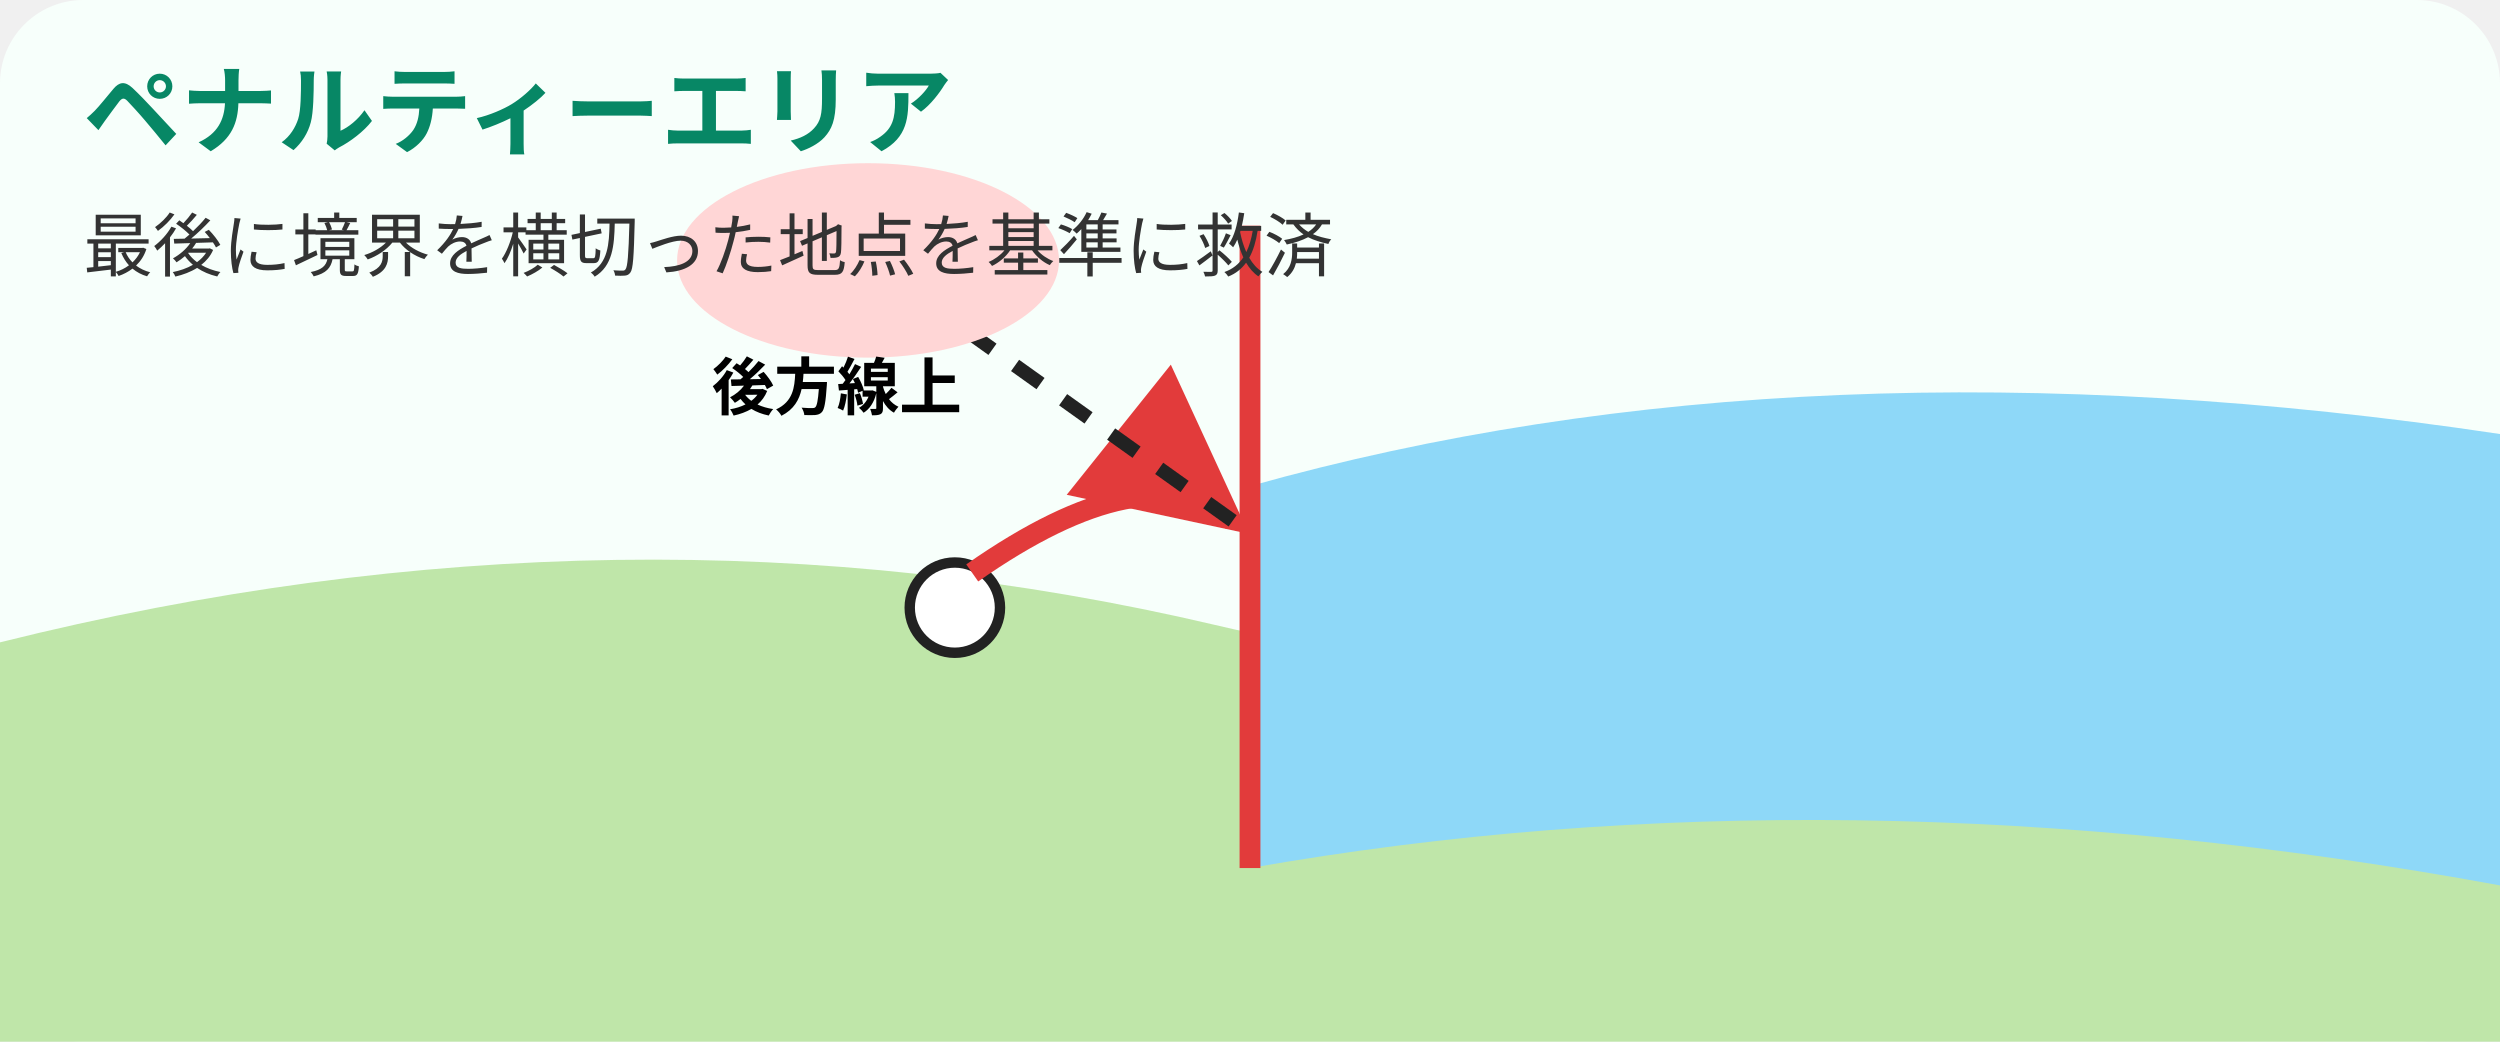
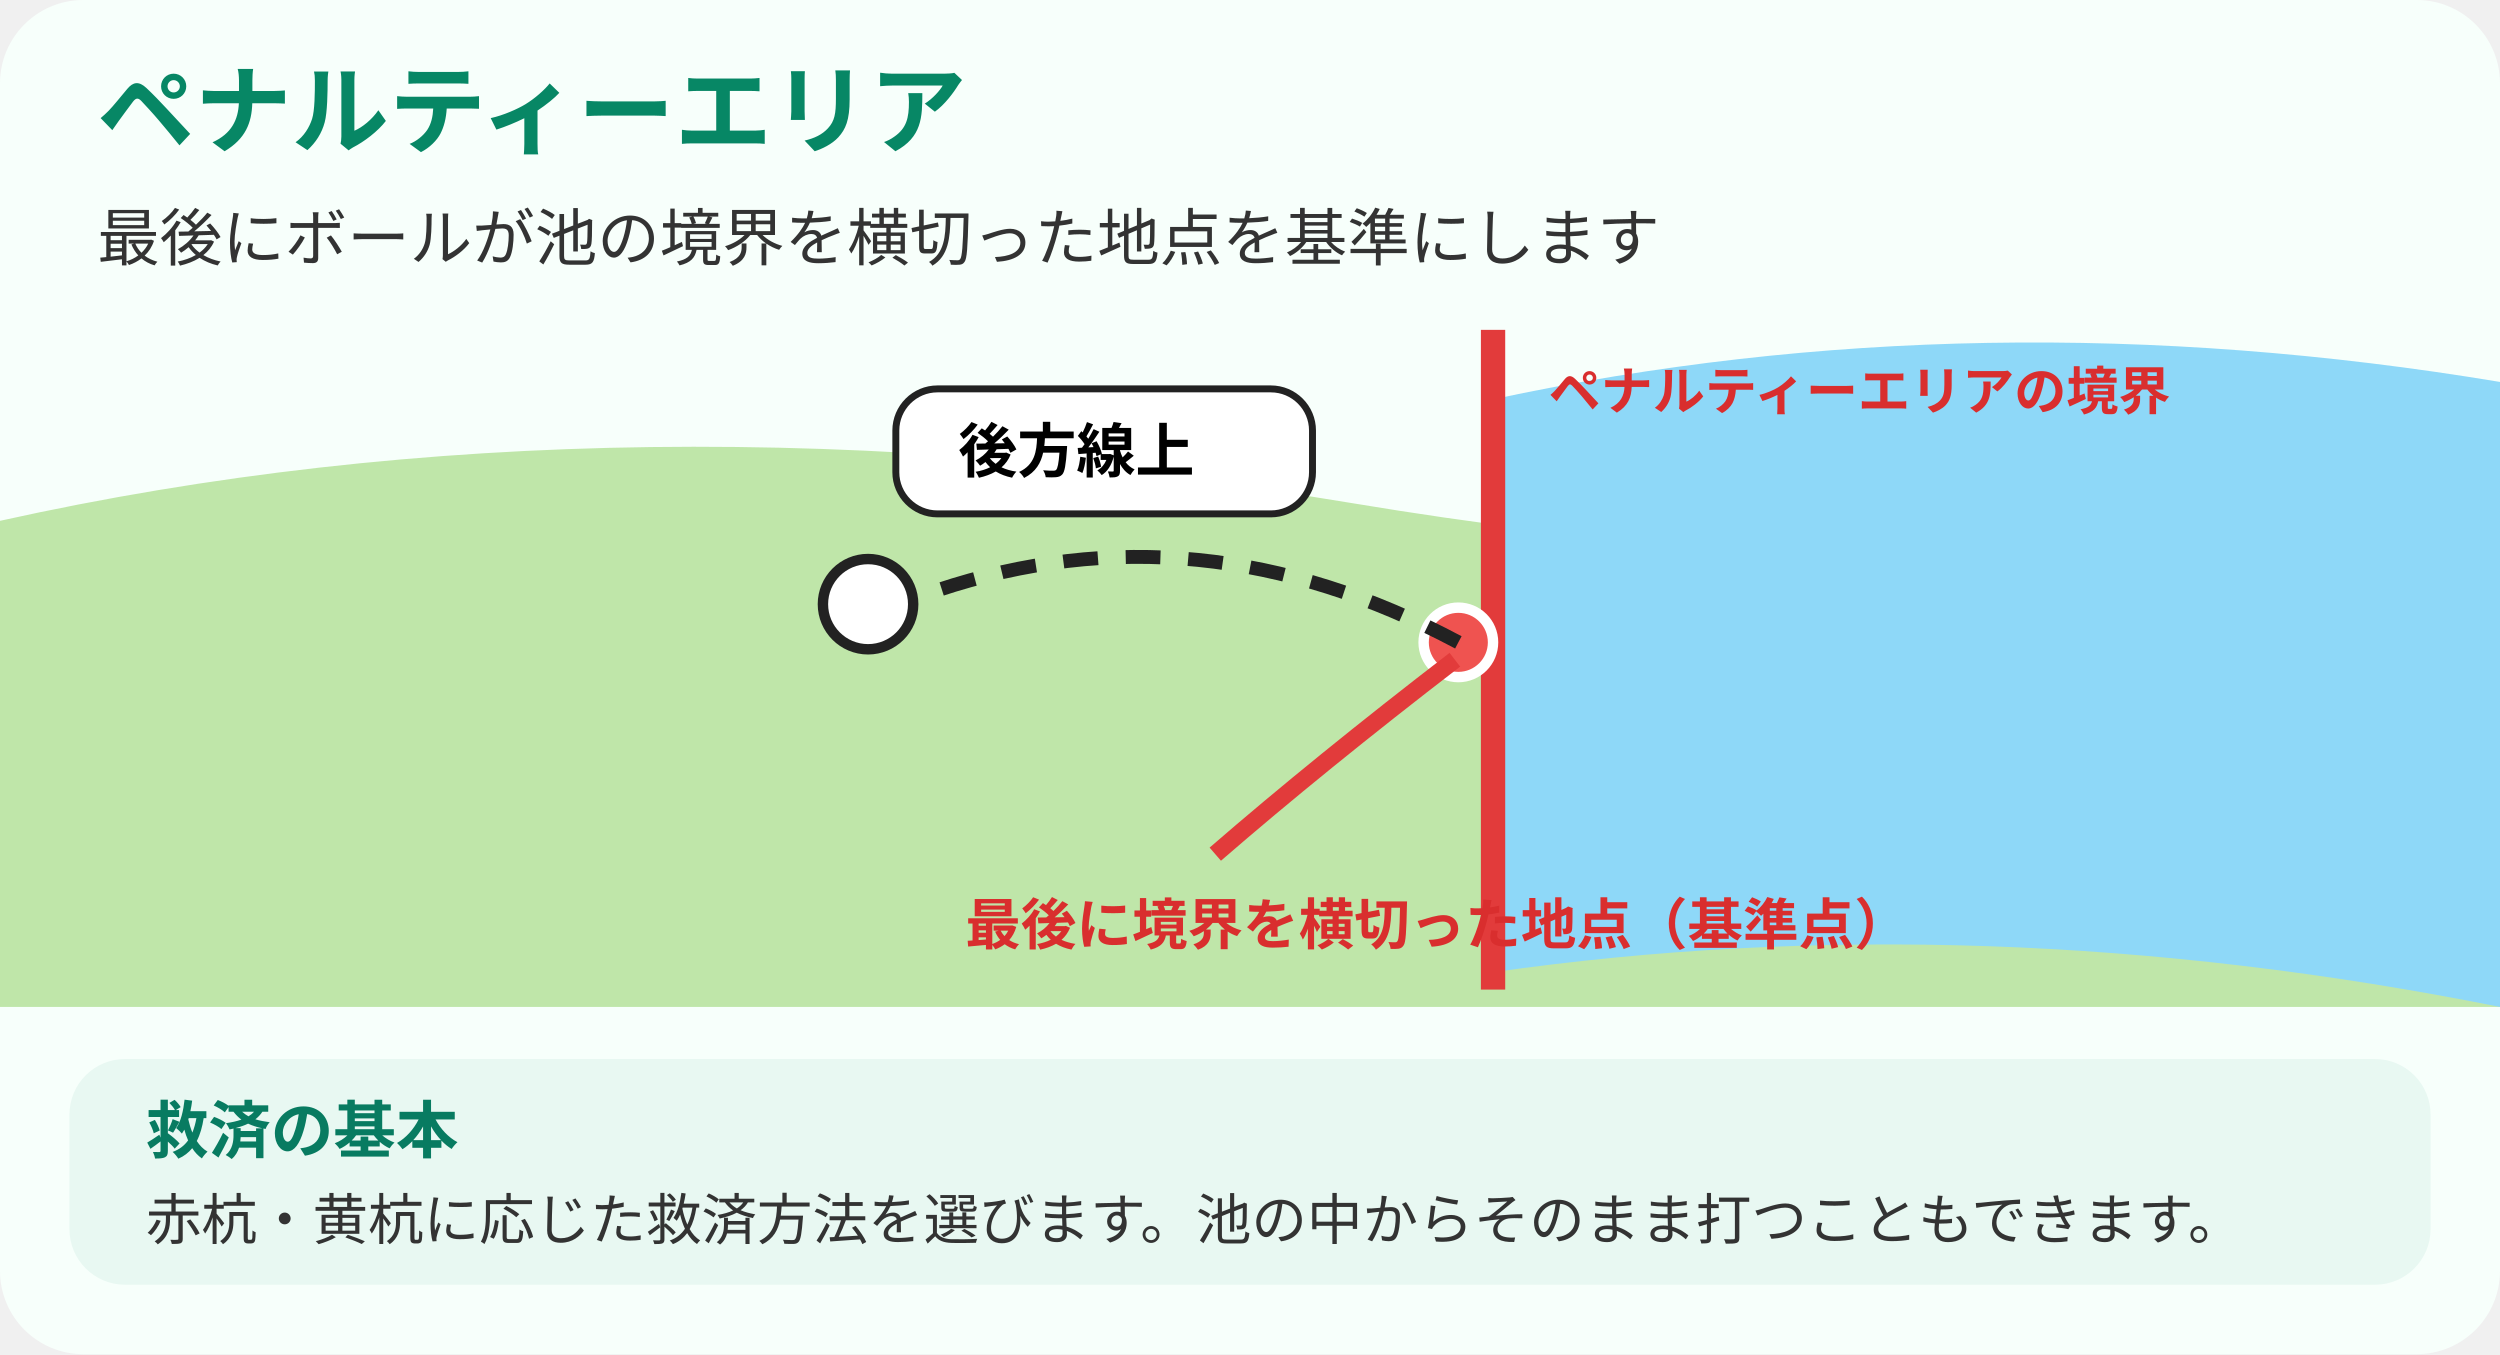
- <svg xmlns="http://www.w3.org/2000/svg" viewBox="0 0 720 300">
-   <rect width="720" height="300" rx="24" fill="#f7fffb" />
-   <path d="M0 185 Q180 140 350 180 T720 165 V300H0Z" fill="#bfe6a9" />
-   <path d="M360 140 Q520 95 720 125 V255 Q530 220 360 250Z" fill="#8ed8f8" />
-   <circle cx="275" cy="175" r="13" fill="white" stroke="#222" stroke-width="3" />
-   <line x1="360" y1="65" x2="360" y2="250" stroke="#e23b3b" stroke-width="6" />
-   <path d="M280 165 Q330 130 355 150" fill="none" stroke="#e23b3b" stroke-width="6" marker-end="url(#a)" />
-   <line x1="355" y1="150" x2="250" y2="75" stroke="#222" stroke-width="4" stroke-dasharray="9 8" />
-   <ellipse cx="250" cy="75" rx="55" ry="28" fill="#ffd6d6" />
-   <defs>
-     <marker id="a" markerWidth="8" markerHeight="8" refX="7" refY="4" orient="auto">
-       <path d="M0 0L8 4L0 8Z" fill="#e23b3b" />
-     </marker>
-   </defs>
-   <text x="24" y="42" font-family="sans-serif" font-size="28" font-weight="700" fill="#078765">ペナルティーエリア</text>
-   <text x="24" y="78" font-family="sans-serif" font-size="20" fill="#333">最後に境界を横切った地点を基準に救済</text>
-   <text x="205" y="118" font-family="sans-serif" font-size="18" font-weight="700">後方線上</text>
+ <svg xmlns="http://www.w3.org/2000/svg" viewBox="0 0 720 390">
+   <rect width="720" height="390" rx="24" fill="#f7fffb" />
+   <text x="28" y="42" font-family="sans-serif" font-size="28" font-weight="700" fill="#078765">ペナルティーエリア</text>
+   <text x="28" y="75" font-family="sans-serif" font-size="18" fill="#333">最後にボールが池の境界を横切った地点を基準にします</text>
+   <path d="M0 150 Q180 110 390 145 T720 130 V290 H0Z" fill="#bfe6a9" />
+   <path d="M430 115 Q570 85 720 110 V290 Q570 260 430 280Z" fill="#8ed8f8" />
+   <line x1="430" y1="95" x2="430" y2="285" stroke="#e23b3b" stroke-width="7" />
+   <text x="446" y="118" font-family="sans-serif" font-size="15" font-weight="700" fill="#d92e2e">ペナルティーエリアの境界</text>
+   <circle cx="420" cy="185" r="10" fill="#ef5350" stroke="white" stroke-width="3" />
+   <path d="M420 185 Q345 145 270 170" fill="none" stroke="#222" stroke-width="4" stroke-dasharray="10 8" />
+   <circle cx="250" cy="174" r="13" fill="white" stroke="#222" stroke-width="3" />
+   <rect x="258" y="112" width="120" height="36" rx="12" fill="white" stroke="#222" stroke-width="2" />
+   <text x="276" y="136" font-family="sans-serif" font-size="17" font-weight="700">後方線上</text>
+   <path d="M419 190 Q380 220 350 246" fill="none" stroke="#e23b3b" stroke-width="5" />
+   <text x="278" y="272" font-family="sans-serif" font-size="16" font-weight="700" fill="#d92e2e">最後に境界を横切った地点（基準点）</text>
+   <rect x="20" y="305" width="680" height="65" rx="16" fill="#e8f8f2" />
+   <text x="42" y="332" font-family="sans-serif" font-size="18" font-weight="700" fill="#087b61">救済の基本</text>
+   <text x="42" y="357" font-family="sans-serif" font-size="16" fill="#333">赤杭・黄杭に応じた救済方法を選びます。池の中からそのまま打つこともできます。</text>
</svg>
